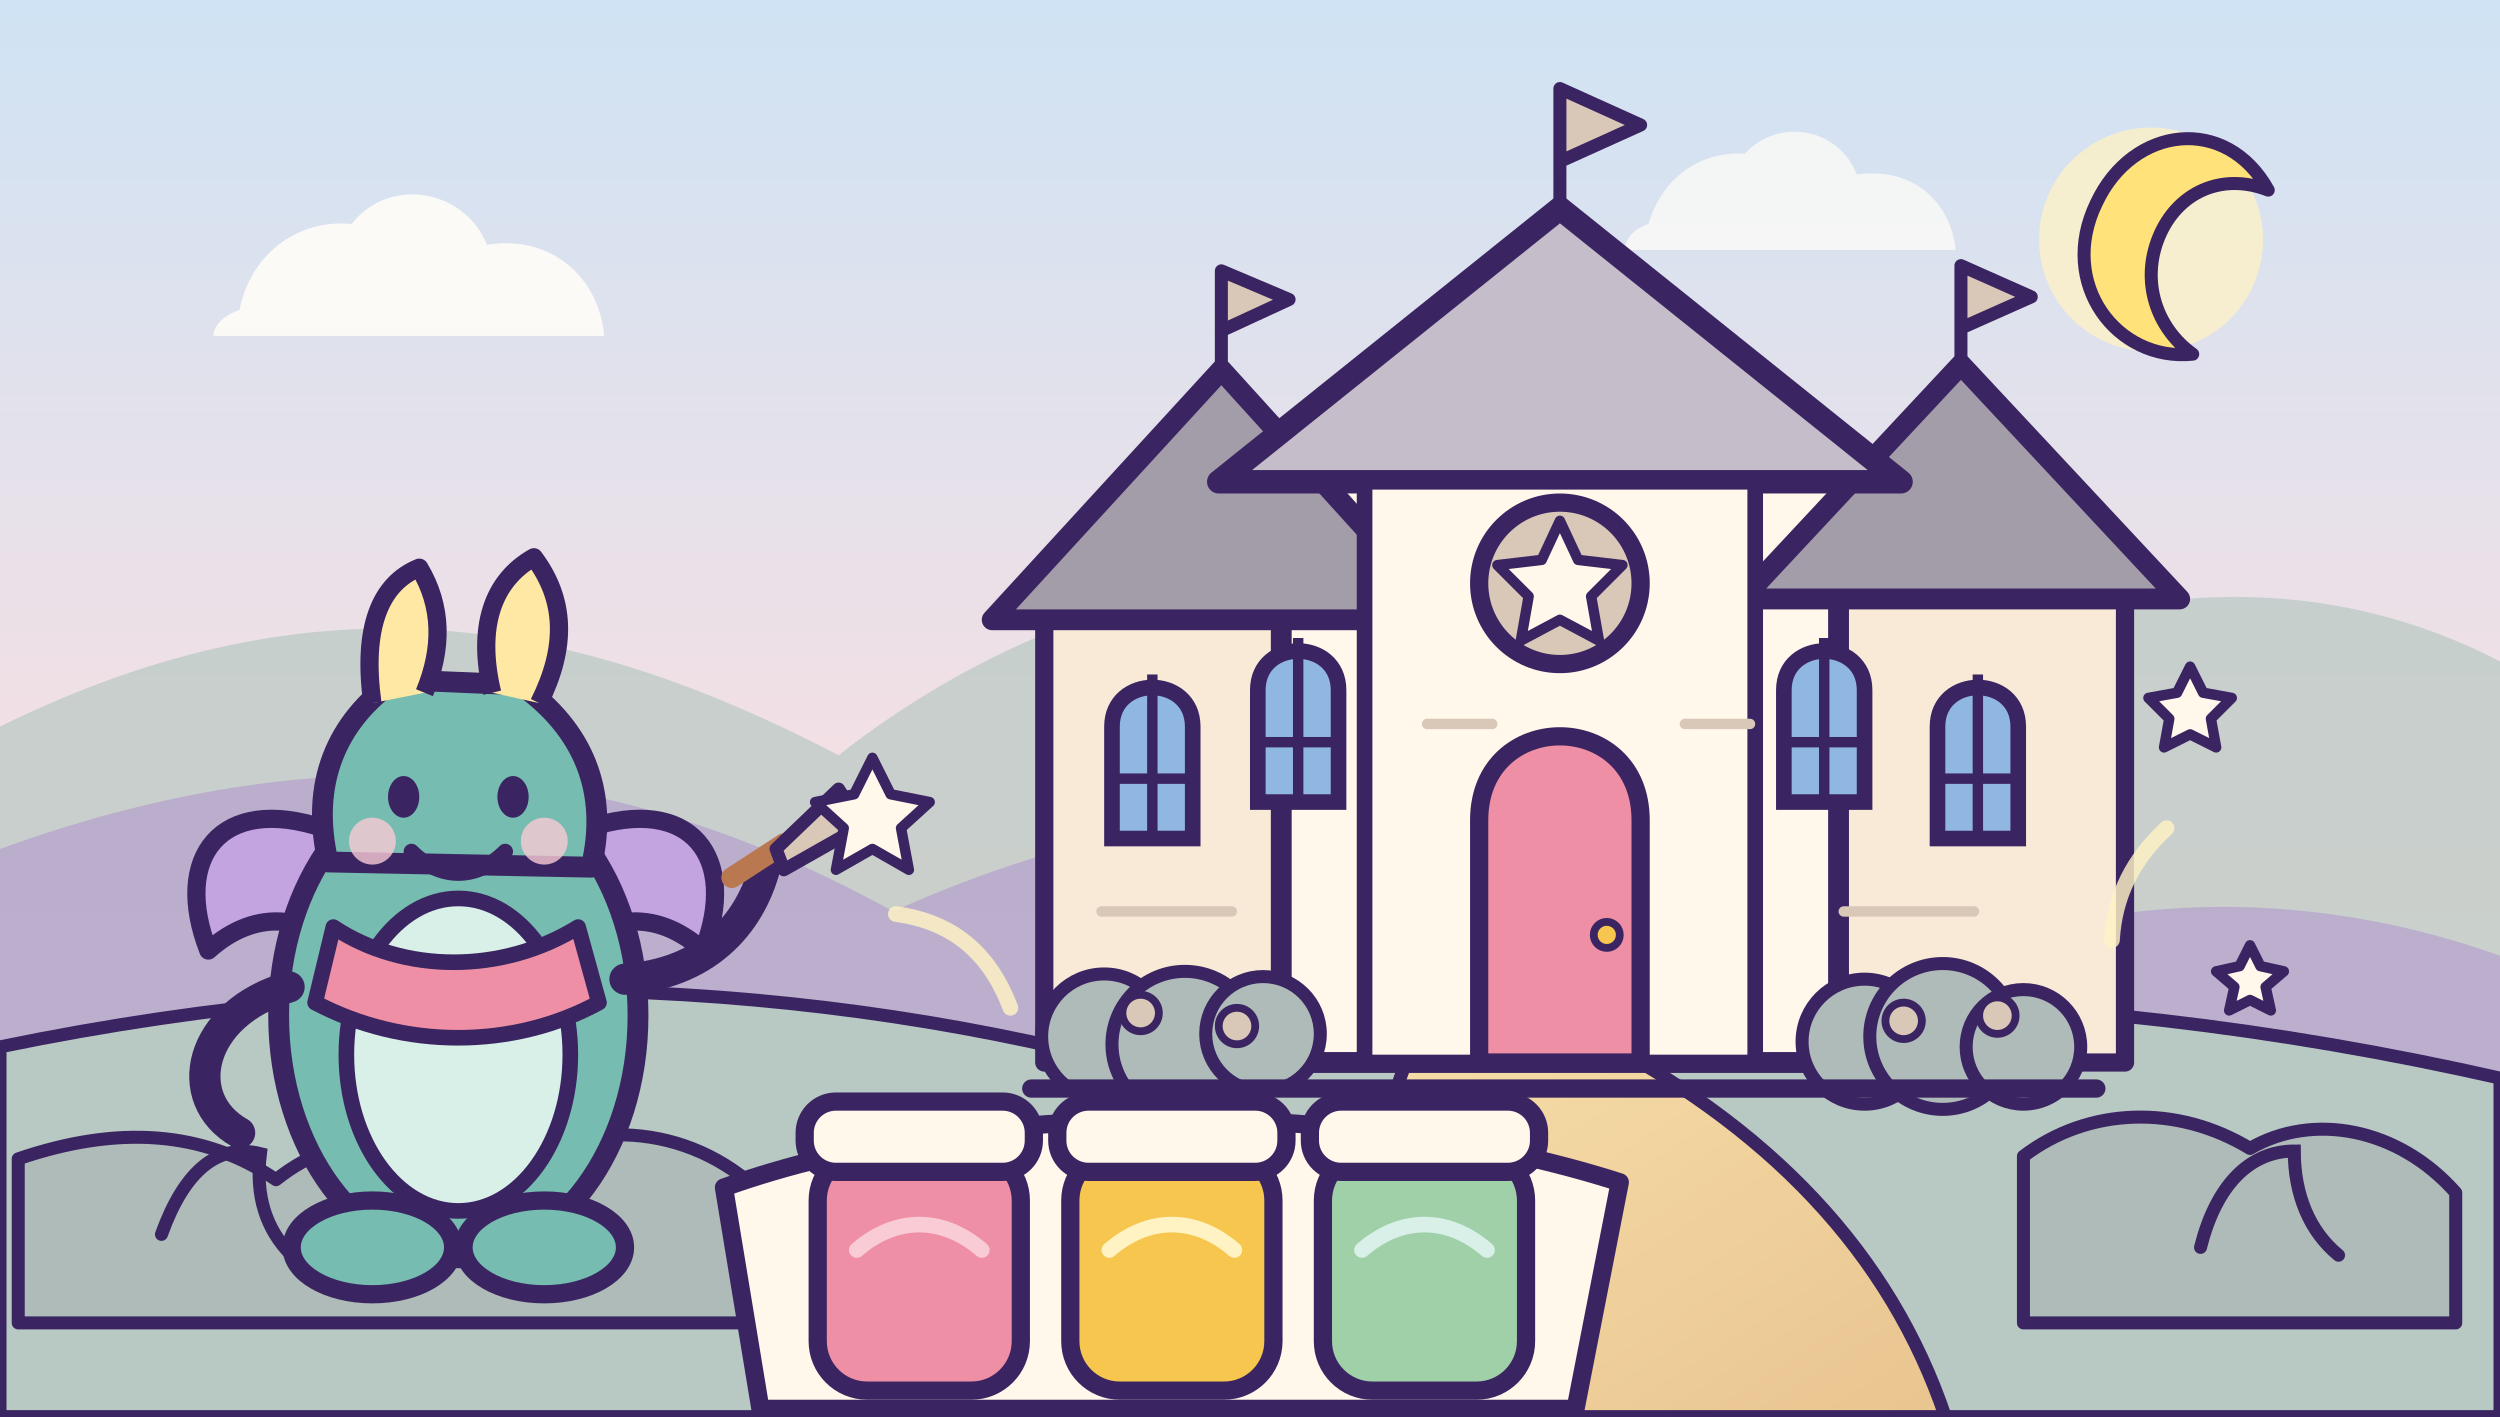
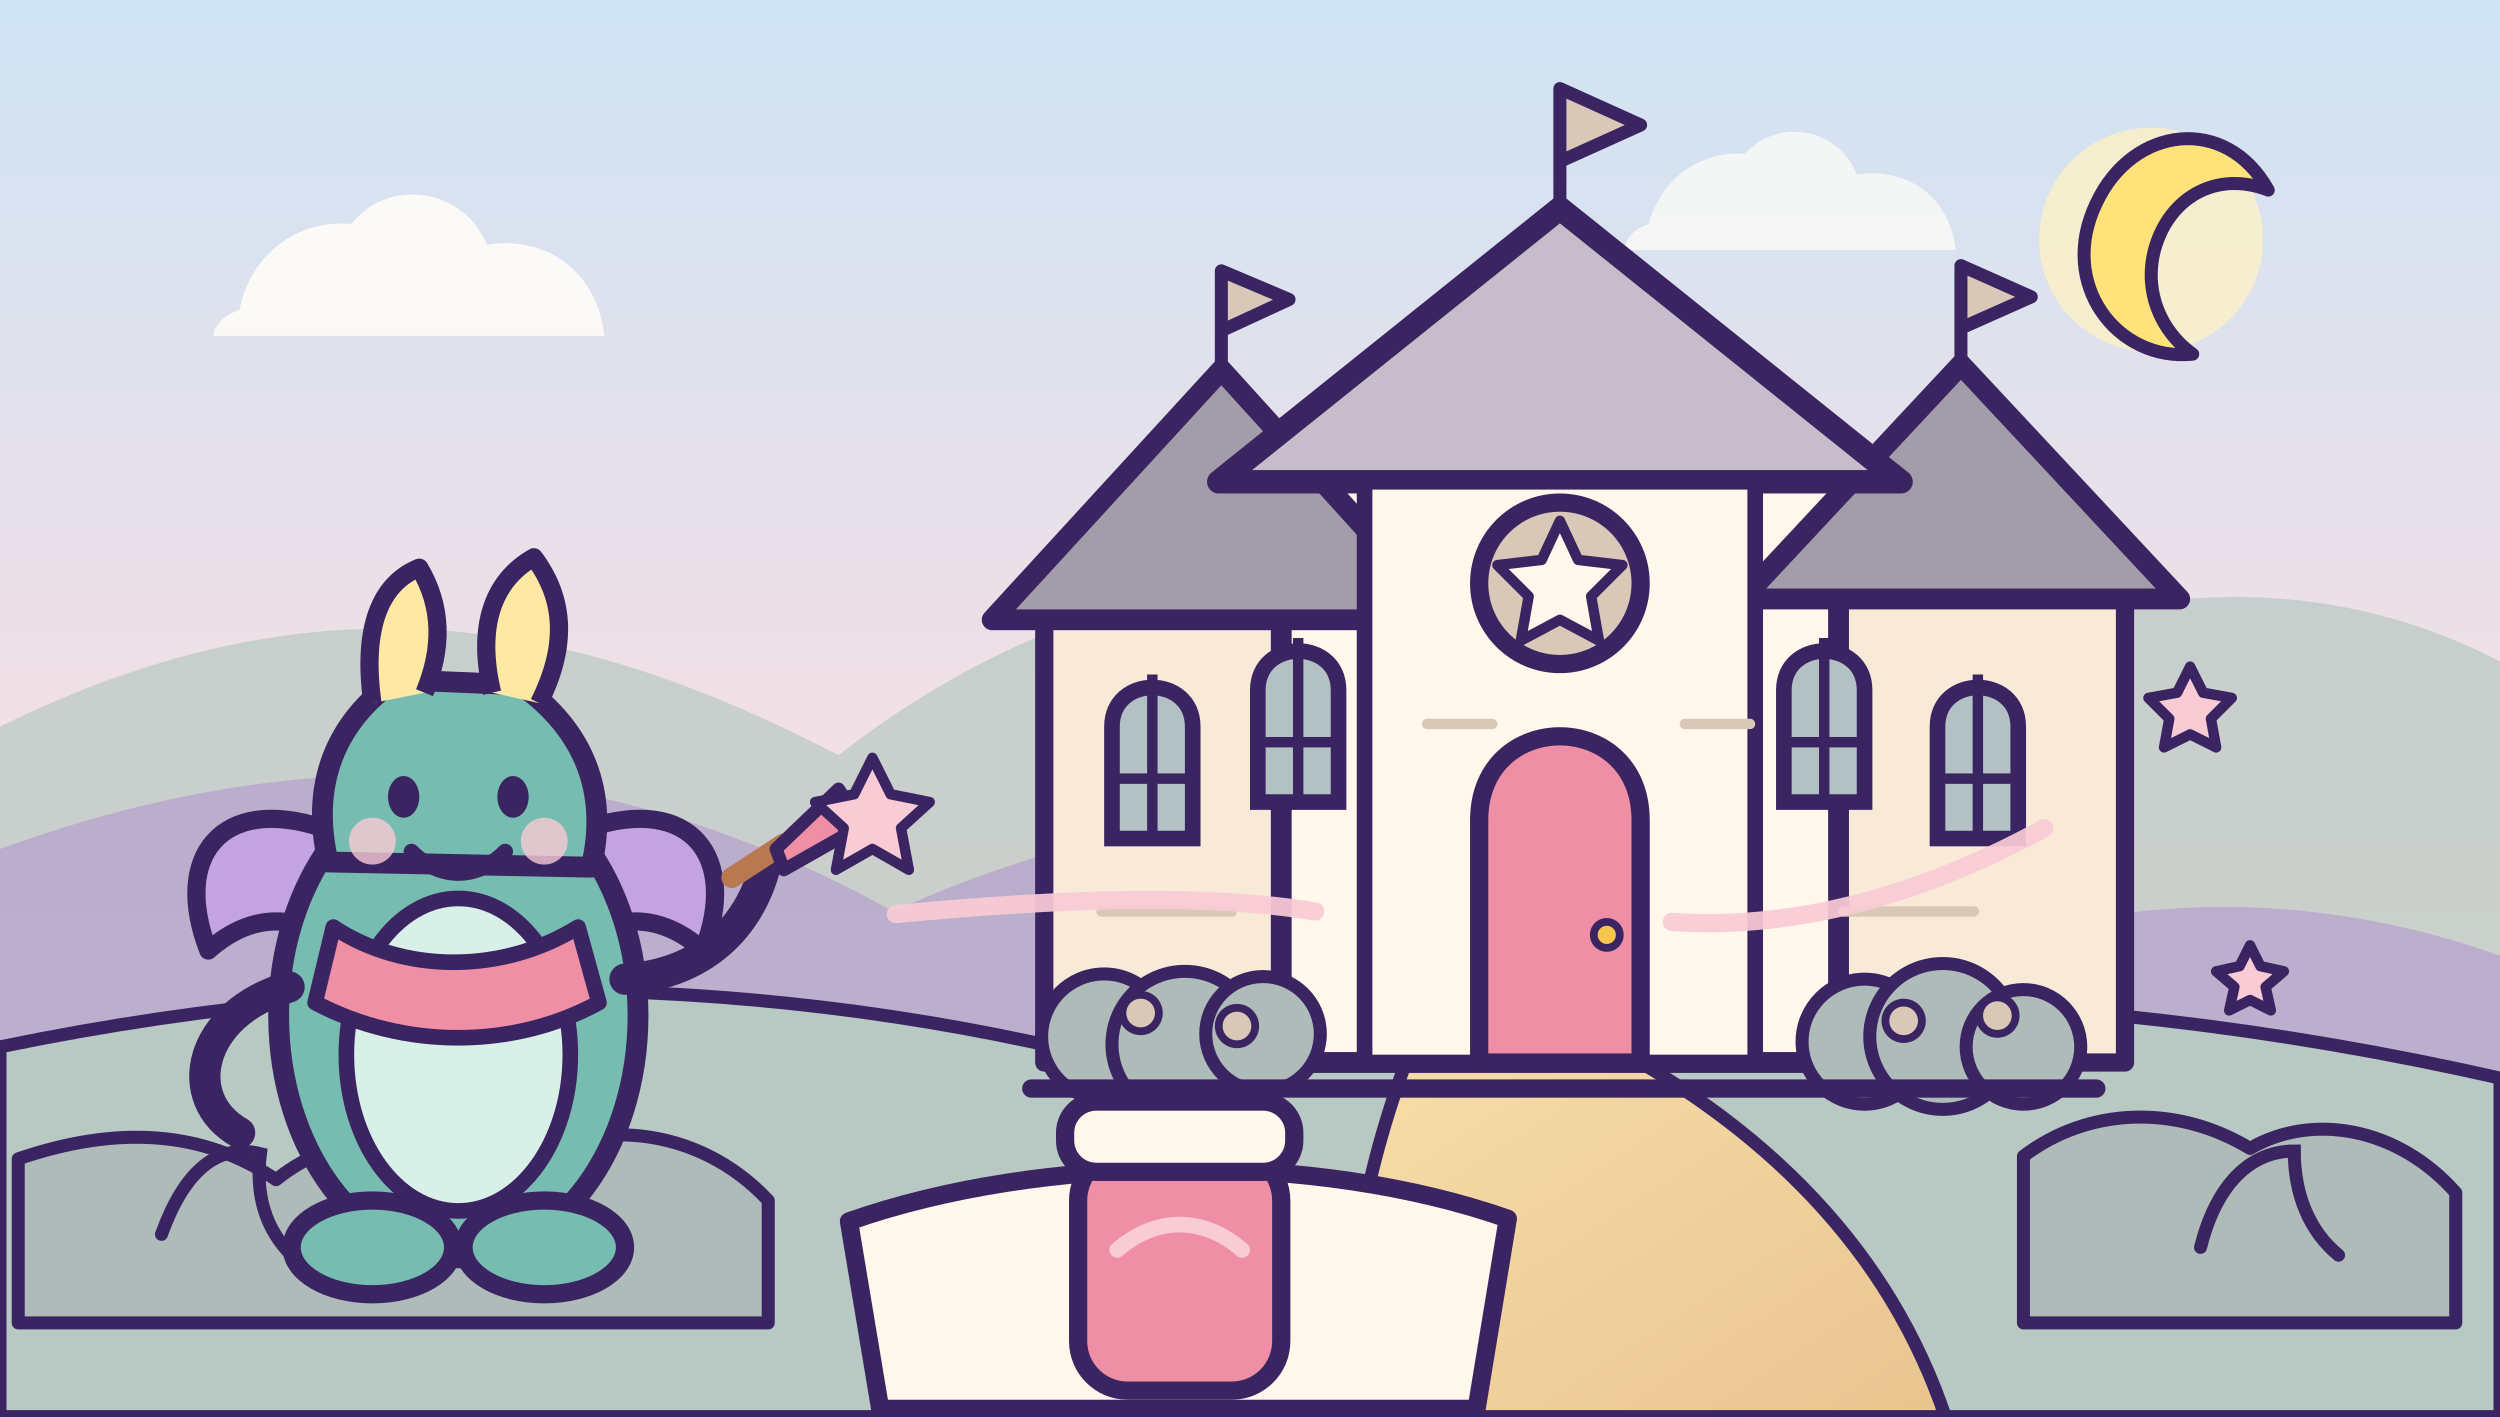
<svg xmlns="http://www.w3.org/2000/svg" width="960" height="544" viewBox="0 0 960 544" version="1.1">
  <defs>
    <linearGradient id="sky" x1="0" y1="0" x2="0" y2="1">
      <stop offset="0" stop-color="#cfe3f4" />
      <stop offset="0.62" stop-color="#f8dfe2" />
      <stop offset="1" stop-color="#fff8eb" />
    </linearGradient>
    <linearGradient id="path" x1="0" y1="0" x2="1" y2="1">
      <stop offset="0" stop-color="#f7dfaa" />
      <stop offset="1" stop-color="#e9c48f" />
    </linearGradient>
  </defs>
  <g id="layer-sky">
    <rect width="960" height="544" fill="url(#sky)" />
    <circle cx="826" cy="92" r="43" fill="#fff3c4" opacity="0.74" />
    <path d="M805 78c14-30 50-34 66-5-18-7-35 1-42 18-7 17-1 35 13 45-29 3-52-27-37-58Z" fill="#ffe27a" stroke="#3a2461" stroke-width="5" stroke-linejoin="round" />
    <path d="M92 119c4-21 22-35 43-33 14-18 43-14 52 8 24-4 43 12 45 35H82c0-4 4-8 10-10Z" fill="#fffdf7" opacity="0.88" />
    <path d="M633 86c5-17 19-28 37-27 13-14 36-10 43 8 21-3 36 10 38 29H624c0-4 3-8 9-10Z" fill="#fffdf7" opacity="0.72" />
    <path d="M0 279C124 218 222 238 322 290c107-84 256-101 388-16 89-53 177-58 250-20v290H0Z" fill="#b8c9c4" opacity="0.72" />
    <path d="M0 326c132-48 242-32 343 24 141-64 280-45 399 20 72-29 148-28 218-3v177H0Z" fill="#b7a5cd" opacity="0.78" />
  </g>
  <g id="layer-grounds">
    <path d="M0 402c165-34 314-26 445 10 170-38 343-37 515 2v130H0Z" fill="#b8c9c4" stroke="#3a2461" stroke-width="5" stroke-linejoin="round" />
    <path d="M545 395c-20 48-29 97-29 149h231c-21-62-67-112-141-149Z" fill="url(#path)" stroke="#3a2461" stroke-width="5" stroke-linejoin="round" />
    <path d="M7 445c38-13 71-11 99 8 25-20 59-21 88-4 32-21 74-17 101 12v47H7Z" fill="#aebbb8" stroke="#3a2461" stroke-width="5" stroke-linejoin="round" />
    <path d="M777 444c25-19 59-20 87-3 24-14 57-8 79 17v50H777Z" fill="#aebbb8" stroke="#3a2461" stroke-width="5" stroke-linejoin="round" />
    <path d="M62 474c9-25 22-35 38-31-2 16 2 29 12 39M126 480c2-25 14-39 31-42 3 18-1 34-12 47M845 479c6-24 19-37 36-37 0 17 6 31 17 40" fill="none" stroke="#3a2461" stroke-width="5" stroke-linecap="round" />
  </g>
  <g id="layer-castle">
    <path d="M401 408V234l68-58 68 58v174Z" fill="#f8ead7" stroke="#3a2461" stroke-width="7" stroke-linejoin="round" />
    <path d="M690 408V226l63-53 63 53v182Z" fill="#f8ead7" stroke="#3a2461" stroke-width="7" stroke-linejoin="round" />
    <path d="M492 408V182l107-72 107 72v226Z" fill="#fff8eb" stroke="#3a2461" stroke-width="8" stroke-linejoin="round" />
    <path d="M381 238l88-96 87 96Z" fill="#a39ca9" stroke="#3a2461" stroke-width="8" stroke-linejoin="round" />
    <path d="M669 230l84-90 84 90Z" fill="#a39ca9" stroke="#3a2461" stroke-width="8" stroke-linejoin="round" />
    <path d="M468 185l131-105 131 105Z" fill="#c5bdc9" stroke="#3a2461" stroke-width="9" stroke-linejoin="round" />
    <path d="M524 185h150v223H524Z" fill="#fff8eb" stroke="#3a2461" stroke-width="6" stroke-linejoin="round" />
    <path d="M568 408V315c0-43 62-43 62 0v93Z" fill="#ef8fa5" stroke="#3a2461" stroke-width="7" stroke-linejoin="round" />
    <circle cx="617" cy="359" r="5" fill="#f6c64e" stroke="#3a2461" stroke-width="3" />
-     <g fill="#8fb7e2" stroke="#3a2461" stroke-width="6">
+     <g fill="#b3c0c4" stroke="#3a2461" stroke-width="6">
      <path d="M427 279c0-20 31-20 31 0v43h-31Z" />
      <path d="M483 265c0-20 31-20 31 0v43h-31Z" />
      <path d="M685 265c0-20 31-20 31 0v43h-31Z" />
      <path d="M744 279c0-20 31-20 31 0v43h-31Z" />
    </g>
    <g stroke="#3a2461" stroke-width="4">
      <path d="M442.5 259v64M427 299h31M498.5 245v64M483 285h31M700.5 245v64M685 285h31M759.5 259v64M744 299h31" />
    </g>
    <circle cx="599" cy="224" r="31" fill="#d9c7b7" stroke="#3a2461" stroke-width="7" />
    <path d="m599 200 7 15 17 2-12 12 3 17-15-8-15 8 3-17-12-12 17-2Z" fill="#fff8eb" stroke="#3a2461" stroke-width="4" stroke-linejoin="round" />
    <path d="M423 350h50M708 350h50M548 278h25M647 278h25" fill="none" stroke="#d9c7b7" stroke-width="4" stroke-linecap="round" />
    <path d="M469 143V104l26 11-26 12M753 141V102l27 12-27 12M599 79V34l31 14-31 14" fill="#d9c7b7" stroke="#3a2461" stroke-width="5" stroke-linejoin="round" />
  </g>
  <g id="layer-garden">
    <g fill="#aebbb8" stroke="#3a2461" stroke-width="5">
      <circle cx="424" cy="398" r="24" />
      <circle cx="455" cy="401" r="28" />
      <circle cx="485" cy="397" r="22" />
      <circle cx="716" cy="400" r="24" />
      <circle cx="746" cy="398" r="28" />
      <circle cx="777" cy="402" r="22" />
    </g>
    <g fill="#d9c7b7" stroke="#3a2461" stroke-width="3">
      <circle cx="438" cy="389" r="7" />
      <circle cx="475" cy="394" r="7" />
      <circle cx="731" cy="392" r="7" />
      <circle cx="767" cy="390" r="7" />
    </g>
    <path d="M396 418h409" fill="none" stroke="#3a2461" stroke-width="7" stroke-linecap="round" />
  </g>
  <g id="layer-finn">
    <path d="M224 419c-19 42-65 42-82 17 25 2 37-10 39-34Z" fill="#76bcb0" stroke="#3a2461" stroke-width="7" stroke-linejoin="round" />
    <path d="M124 318c-39-13-58 11-44 47 19-17 40-14 58 5M226 318c39-13 58 11 44 47-19-17-40-14-58 5" fill="#c3a3e0" stroke="#3a2461" stroke-width="7" stroke-linejoin="round" />
    <ellipse cx="176" cy="390" rx="69" ry="93" fill="#76bcb0" stroke="#3a2461" stroke-width="8" />
    <ellipse cx="176" cy="405" rx="43" ry="60" fill="#d9f0e8" stroke="#3a2461" stroke-width="6" />
    <path d="M126 331c-7-30 3-54 26-70l48 2c24 17 34 41 27 70Z" fill="#76bcb0" stroke="#3a2461" stroke-width="8" stroke-linejoin="round" />
    <path d="M143 270c-4-29 3-46 18-52 9 15 9 31 2 48M189 266c-6-25 0-43 16-52 12 16 13 34 2 56" fill="#ffe8a3" stroke="#3a2461" stroke-width="7" stroke-linejoin="round" />
    <ellipse cx="155" cy="306" rx="6" ry="8" fill="#3a2461" />
    <ellipse cx="197" cy="306" rx="6" ry="8" fill="#3a2461" />
    <path d="M158 327c11 11 25 11 36 0" fill="none" stroke="#3a2461" stroke-width="6" stroke-linecap="round" />
    <circle cx="143" cy="323" r="9" fill="#f8cbd5" opacity="0.8" />
    <circle cx="209" cy="323" r="9" fill="#f8cbd5" opacity="0.8" />
    <path d="M111 379c-35 10-42 43-19 56M240 376c30-2 48-20 54-44" fill="none" stroke="#3a2461" stroke-width="12" stroke-linecap="round" />
    <path d="M281 337l20-13" fill="none" stroke="#b97850" stroke-width="8" stroke-linecap="round" />
-     <path d="m298 326 24-23 9 14-30 17Z" fill="#d9c7b7" stroke="#3a2461" stroke-width="5" stroke-linejoin="round" />
+     <path d="m298 326 24-23 9 14-30 17Z" fill="#ef8fa5" stroke="#3a2461" stroke-width="5" stroke-linejoin="round" />
    <path d="M128 356c27 18 65 18 94 0l8 29c-33 18-75 18-109 0Z" fill="#ef8fa5" stroke="#3a2461" stroke-width="6" stroke-linejoin="round" />
    <ellipse cx="143" cy="479" rx="31" ry="18" fill="#76bcb0" stroke="#3a2461" stroke-width="7" />
    <ellipse cx="209" cy="479" rx="31" ry="18" fill="#76bcb0" stroke="#3a2461" stroke-width="7" />
  </g>
  <g id="layer-paint-choices">
-     <path d="M278 456c95-34 241-35 344-2l-17 87H292Z" fill="#fff8eb" stroke="#3a2461" stroke-width="7" stroke-linejoin="round" />
-     <g id="paint-red" transform="translate(314 423)">
+     <path d="M326 469c74-26 179-27 253-1l-12 73H338Z" fill="#fff8eb" stroke="#3a2461" stroke-width="7" stroke-linejoin="round" />
+     <g transform="translate(414 423)">
      <rect x="0" y="19" width="78" height="92" rx="19" fill="#ef8fa5" stroke="#3a2461" stroke-width="7" />
      <rect x="-5" y="0" width="88" height="27" rx="12" fill="#fff8eb" stroke="#3a2461" stroke-width="7" />
      <path d="M15 57c15-13 33-13 48 0" fill="none" stroke="#f8cbd5" stroke-width="6" stroke-linecap="round" />
    </g>
-     <g id="paint-yellow" transform="translate(411 423)">
-       <rect x="0" y="19" width="78" height="92" rx="19" fill="#f6c64e" stroke="#3a2461" stroke-width="7" />
-       <rect x="-5" y="0" width="88" height="27" rx="12" fill="#fff8eb" stroke="#3a2461" stroke-width="7" />
-       <path d="M15 57c15-13 33-13 48 0" fill="none" stroke="#fff3c4" stroke-width="6" stroke-linecap="round" />
-     </g>
-     <g id="paint-green" transform="translate(508 423)">
-       <rect x="0" y="19" width="78" height="92" rx="19" fill="#9fd0a8" stroke="#3a2461" stroke-width="7" />
-       <rect x="-5" y="0" width="88" height="27" rx="12" fill="#fff8eb" stroke="#3a2461" stroke-width="7" />
-       <path d="M15 57c15-13 33-13 48 0" fill="none" stroke="#d9f0e8" stroke-width="6" stroke-linecap="round" />
-     </g>
  </g>
  <g id="layer-highlights">
-     <g fill="#fff8eb" stroke="#3a2461" stroke-width="4" stroke-linejoin="round">
+     <g fill="#f8cbd5" stroke="#3a2461" stroke-width="4" stroke-linejoin="round">
      <path d="m335 291 7 14 15 3-11 10 3 16-14-8-14 8 3-16-11-10 15-3Z" />
      <path d="m841 256 5 10 11 2-8 8 2 11-10-5-10 5 2-11-8-8 11-2Z" />
      <path d="m864 363 4 8 9 2-7 6 2 9-8-4-8 4 2-9-7-6 9-2Z" />
    </g>
-     <path d="M344 351c22 3 36 15 44 36M832 318c-13 12-20 26-21 43" fill="none" stroke="#fff3c4" stroke-width="6" stroke-linecap="round" opacity="0.82" />
+     <path d="M344 351c64-6 118-8 161-1M642 354c43 3 92-8 143-36" fill="none" stroke="#f8cbd5" stroke-width="7" stroke-linecap="round" opacity="0.92" />
  </g>
</svg>
